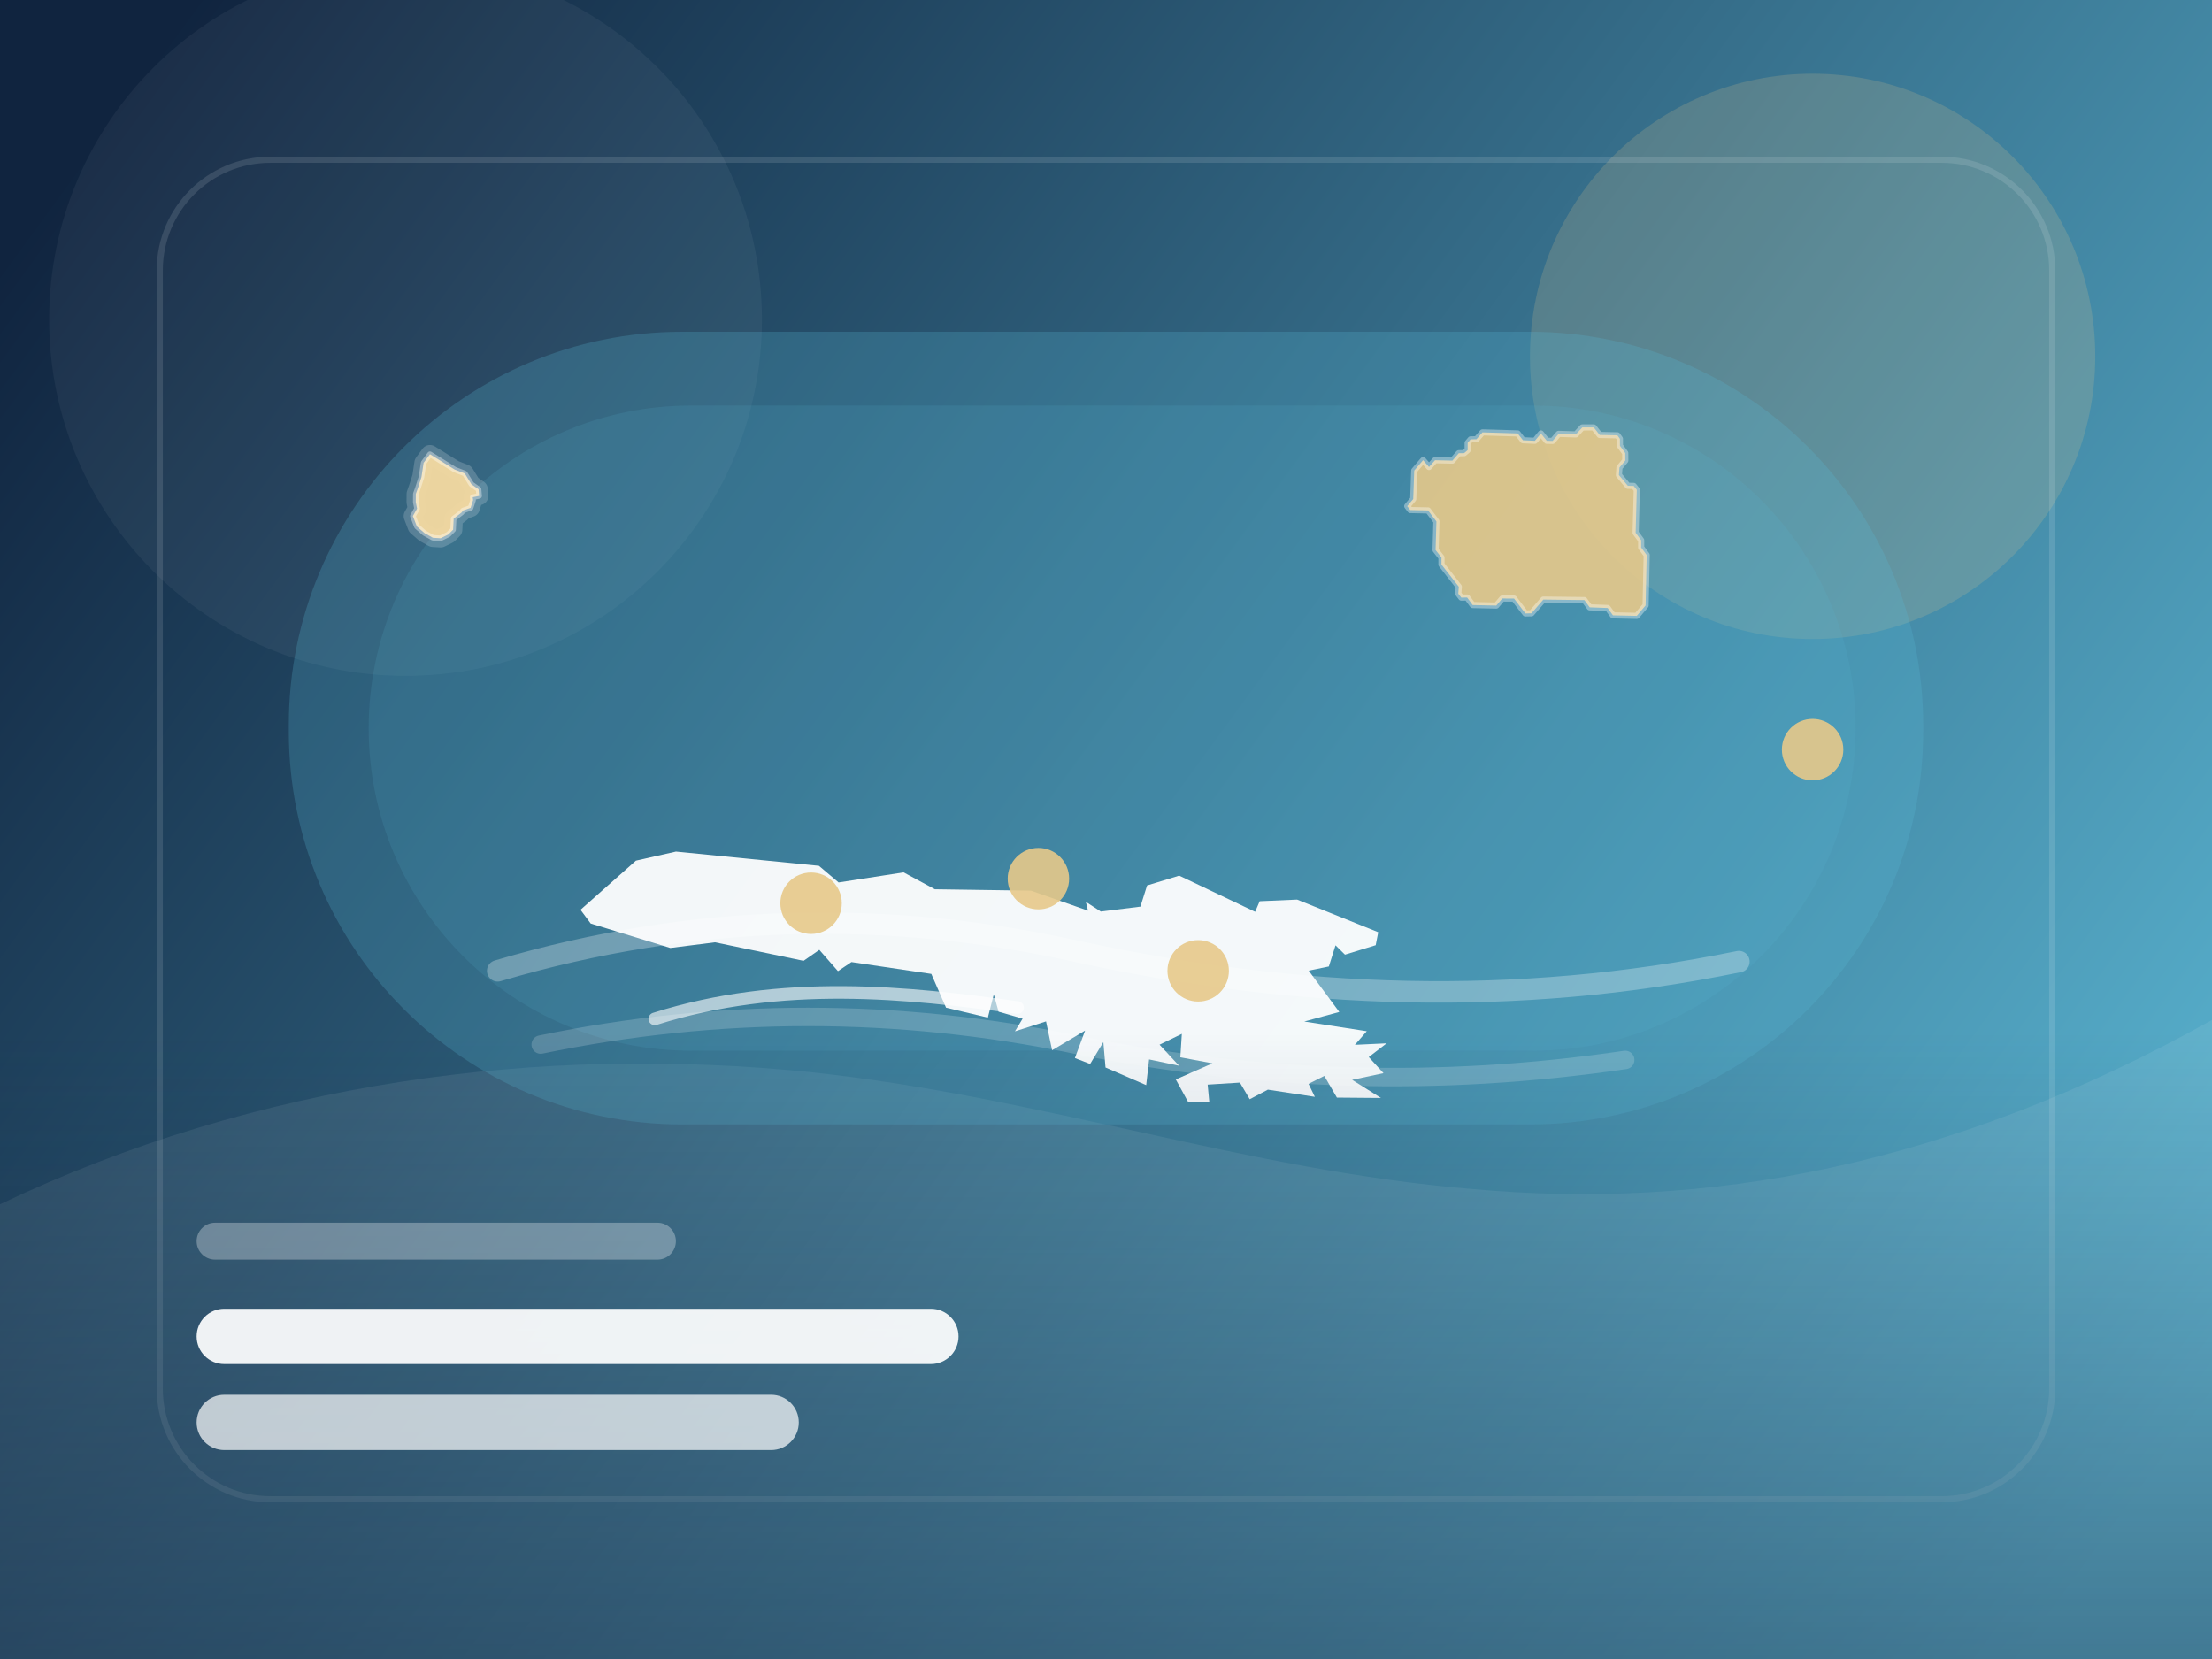
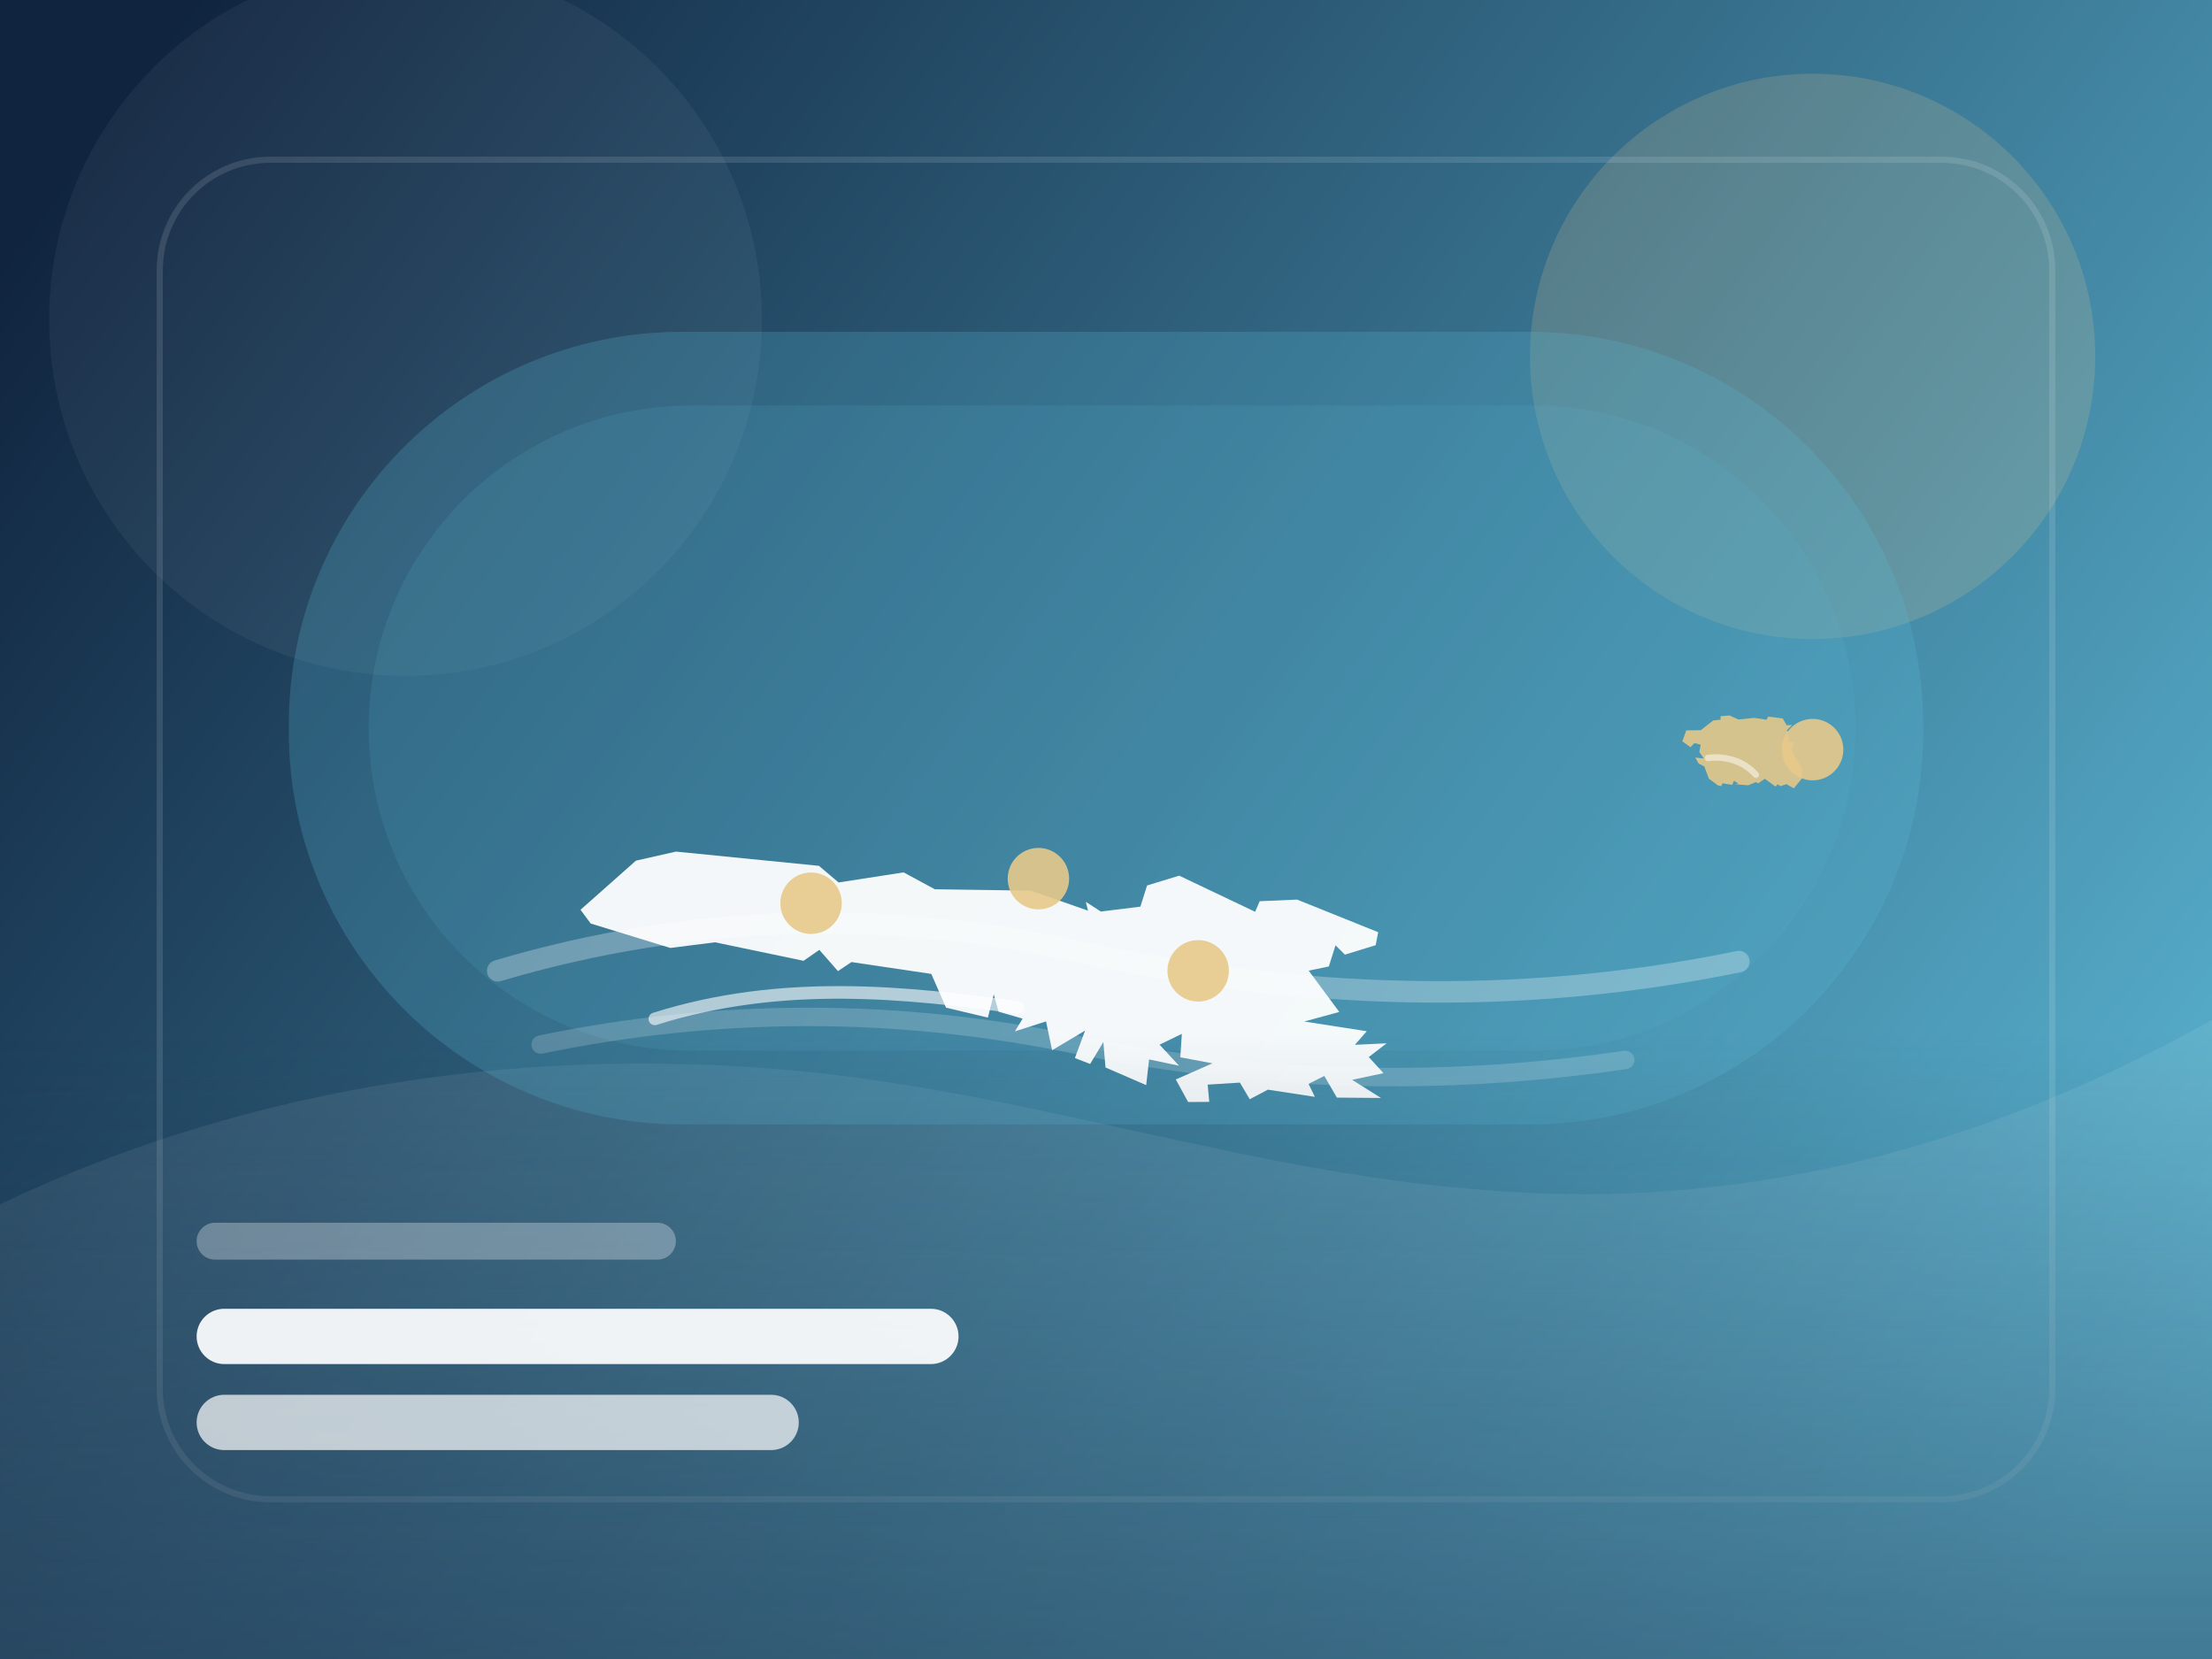
<svg xmlns="http://www.w3.org/2000/svg" viewBox="0 0 720 540" fill="none">
  <rect width="720" height="540" fill="url(#bg)" />
  <circle cx="590" cy="116" r="92" fill="#E7C989" opacity="0.18" />
  <circle cx="132" cy="104" r="116" fill="#FFFFFF" opacity="0.05" />
  <path d="M0 392C84 352 176 340 264 349C339 357 406 381 479 387C555 394 634 380 720 332V540H0V392Z" fill="rgba(255,255,255,0.08)" />
  <rect x="94" y="108" width="532" height="258" rx="128" fill="rgba(91,183,212,0.24)" />
  <rect x="120" y="132" width="484" height="210" rx="105" fill="rgba(91,183,212,0.14)" />
  <path d="M162 316C226 297 290 296 352 310C422 325 493 328 566 313" fill="none" stroke="rgba(255,255,255,0.28)" stroke-width="7" stroke-linecap="round" />
  <path d="M176 340C234 328 292 328 350 340C409 352 468 354 529 345" fill="none" stroke="rgba(255,255,255,0.18)" stroke-width="6" stroke-linecap="round" />
  <g transform="translate(150 166) scale(0.41)">
    <path d="M95.0 317.4 L103.1 328.3 L166.3 347.7 L201.8 343.2 L272.1 357.9 L284.6 349.2 L299.4 366.1 L310.1 358.9 L373.5 368.3 L385.2 395.1 L418.4 403.0 L423.1 384.6 L426.9 398.3 L446.0 403.8 L439.9 413.9 L464.6 406.0 L469.4 428.9 L495.6 413.3 L487.5 435.1 L499.6 439.8 L510.1 422.4 L511.8 442.6 L544.1 456.6 L546.4 436.2 L570.2 441.2 L554.7 424.5 L572.4 415.9 L571.2 434.5 L596.7 439.3 L567.6 452.1 L577.4 470.0 L594.2 469.9 L592.9 456.2 L618.5 454.6 L626.3 467.8 L640.7 460.2 L678.0 465.9 L673.0 455.6 L685.5 449.3 L695.5 466.5 L730.5 466.8 L707.6 452.4 L732.5 447.1 L720.8 434.3 L735.0 423.4 L709.8 424.6 L719.2 413.8 L669.6 406.1 L697.4 398.5 L673.1 365.7 L689.1 362.4 L694.4 345.6 L701.9 353.0 L726.3 345.5 L728.3 335.2 L663.9 309.3 L634.2 310.6 L630.6 319.0 L570.3 290.3 L544.8 298.1 L539.5 314.9 L508.1 318.8 L496.2 311.1 L497.9 318.1 L452.6 302.2 L376.3 301.1 L351.5 287.7 L299.9 295.7 L284.3 282.5 L170.8 271.2 L139.0 278.4 L95.0 317.4 Z" fill="rgba(255,255,255,0.94)" />
    <path d="M154 404C255 372 355 383 442 395" fill="none" stroke="rgba(255,255,255,0.6)" stroke-width="10" stroke-linecap="round" />
  </g>
-   <g transform="translate(175.3333 132) scale(0.02534227)">
-     <path d="M -1396.39 625.44 L -1477.99 736.23 L -1505.19 917.21 L -1551.58 1061.82 L -1577.98 1135.4 L -1578.78 1240.27 L -1561.98 1323.99 L -1615.58 1419.56 L -1564.38 1553.18 L -1465.99 1638.59 L -1357.99 1698.64 L -1258.8 1704.56 L -1159.6 1655.51 L -1098.8 1594.62 L -1091.6 1451.69 L -990.81 1374.73 L -970.01 1347.67 L -874.01 1313.84 L -842.02 1213.21 L -846.82 1177.69 L -764.42 1160.77 L -771.62 1076.2 L -863.62 1011.08 L -948.41 873.23 L -1077.21 823.34 L -1396.39 625.44 Z" fill="none" stroke="rgba(255,255,255,0.18)" stroke-width="6" stroke-linejoin="round" vector-effect="non-scaling-stroke" />
-     <path d="M -1396.39 625.44 L -1477.99 736.23 L -1505.19 917.21 L -1551.58 1061.82 L -1577.98 1135.4 L -1578.78 1240.27 L -1561.98 1323.99 L -1615.58 1419.56 L -1564.38 1553.18 L -1465.99 1638.59 L -1357.99 1698.64 L -1258.8 1704.56 L -1159.6 1655.51 L -1098.8 1594.62 L -1091.6 1451.69 L -990.81 1374.73 L -970.01 1347.67 L -874.01 1313.84 L -842.02 1213.21 L -846.82 1177.69 L -764.42 1160.77 L -771.62 1076.2 L -863.62 1011.08 L -948.41 873.23 L -1077.21 823.34 L -1396.39 625.44 Z" fill="#F2D8A0" opacity="0.96" />
-     <path d="M -1396.39 625.44 L -1477.99 736.23 L -1505.19 917.21 L -1551.58 1061.82 L -1577.98 1135.4 L -1578.78 1240.27 L -1561.98 1323.99 L -1615.58 1419.56 L -1564.38 1553.18 L -1465.99 1638.59 L -1357.99 1698.64 L -1258.8 1704.56 L -1159.6 1655.51 L -1098.8 1594.62 L -1091.6 1451.69 L -990.81 1374.73 L -970.01 1347.67 L -874.01 1313.84 L -842.02 1213.21 L -846.82 1177.69 L -764.42 1160.77 L -771.62 1076.2 L -863.62 1011.08 L -948.41 873.23 L -1077.21 823.34 L -1396.39 625.44 Z" fill="none" stroke="rgba(255,255,255,0.38)" stroke-width="1.8" stroke-linejoin="round" vector-effect="non-scaling-stroke" />
-     <path d="M 11155.934 1292.3 L 11194.814 1342.27 L 11423.544 1347.31 L 11530.724 1488.54 L 11519.884 1855.81 L 11595.654 1952.32 L 11595.754 2042.08 L 11818.344 2327.26 L 11811.574 2416.02 L 11850.444 2466.84 L 11925.604 2465.95 L 11996.554 2562.35 L 12299.734 2568.99 L 12376.864 2478.38 L 12527.824 2479.15 L 12673.924 2670.33 L 12751.854 2668.65 L 12903.924 2492.45 L 13431.154 2498.87 L 13499.444 2591.81 L 13730.194 2600.22 L 13798.454 2694.85 L 14104.394 2701.5 L 14217.594 2567.62 L 14231.644 1920.15 L 14160.674 1823.77 L 14160.624 1730.62 L 14089.654 1634.24 L 14104.394 1082.47 L 14064.814 1032.49 L 13989.724 1030.86 L 13874.864 892.88 L 13881.784 796.5 L 13956.794 706.68 L 13956.134 610.13 L 13887.854 517.19 L 13887.734 427.43 L 13855.634 382.7 L 13627.614 377.74 L 13551.834 281.25 L 13404.344 281.42 L 13321.754 371.07 L 13100.684 363.71 L 13023.584 454.32 L 12948.494 452.68 L 12872.664 358.73 L 12795.484 452.73 L 12642.634 445.99 L 12574.254 358.12 L 12122.424 344.83 L 12045.374 432.9 L 11970.204 434.64 L 11932.004 479.52 L 11932.024 572.67 L 11886.374 611.47 L 11818.114 612.51 L 11736.084 707.24 L 11512.874 702.33 L 11435.834 789.54 L 11359.884 701.5 L 11245.964 835.32 L 11233.084 1200.85 L 11155.934 1292.3 Z" fill="#E7C989" opacity="0.9" />
-     <path d="M 11155.934 1292.3 L 11194.814 1342.27 L 11423.544 1347.31 L 11530.724 1488.54 L 11519.884 1855.81 L 11595.654 1952.32 L 11595.754 2042.08 L 11818.344 2327.26 L 11811.574 2416.02 L 11850.444 2466.84 L 11925.604 2465.95 L 11996.554 2562.35 L 12299.734 2568.99 L 12376.864 2478.38 L 12527.824 2479.15 L 12673.924 2670.33 L 12751.854 2668.65 L 12903.924 2492.45 L 13431.154 2498.87 L 13499.444 2591.81 L 13730.194 2600.22 L 13798.454 2694.85 L 14104.394 2701.5 L 14217.594 2567.62 L 14231.644 1920.15 L 14160.674 1823.77 L 14160.624 1730.62 L 14089.654 1634.24 L 14104.394 1082.47 L 14064.814 1032.49 L 13989.724 1030.86 L 13874.864 892.88 L 13881.784 796.5 L 13956.794 706.68 L 13956.134 610.13 L 13887.854 517.19 L 13887.734 427.43 L 13855.634 382.7 L 13627.614 377.74 L 13551.834 281.25 L 13404.344 281.42 L 13321.754 371.07 L 13100.684 363.71 L 13023.584 454.32 L 12948.494 452.68 L 12872.664 358.73 L 12795.484 452.73 L 12642.634 445.99 L 12574.254 358.12 L 12122.424 344.83 L 12045.374 432.9 L 11970.204 434.64 L 11932.004 479.52 L 11932.024 572.67 L 11886.374 611.47 L 11818.114 612.51 L 11736.084 707.24 L 11512.874 702.33 L 11435.834 789.54 L 11359.884 701.5 L 11245.964 835.32 L 11233.084 1200.85 L 11155.934 1292.3 Z" fill="none" stroke="rgba(255,255,255,0.36)" stroke-width="2" stroke-linejoin="round" vector-effect="non-scaling-stroke" />
+   <g transform="translate(350 124) scale(0.26)">
+     <path d="M760.0 451.1 L770.2 458.5 L775.1 453.3 L782.9 455.4 L781.3 464.6 L786.9 472.7 L776.2 471.4 L780.4 479.0 L787.5 482.6 L793.2 497.9 L804.5 506.3 L808.7 507.2 L810.2 503.7 L822.3 505.6 L824.7 500.5 L830.2 504.2 L825.6 504.8 L842.4 506.2 L852.2 502.1 L855.0 503.8 L863.2 498.0 L876.7 507.8 L879.1 504.9 L882.9 507.3 L890.3 504.7 L899.5 510.0 L909.2 498.3 L910.0 486.6 L896.2 460.4 L900.4 453.1 L891.6 451.1 L893.8 448.9 L891.0 441.7 L894.8 441.0 L890.6 437.6 L897.5 430.7 L890.6 431.0 L885.6 422.5 L867.6 420.2 L865.2 424.1 L849.9 421.8 L830.2 423.8 L819.1 418.8 L807.9 419.7 L807.8 424.1 L798.7 425.0 L783.1 437.2 L764.9 437.5 L760.0 451.1 Z" fill="#E7C989" opacity="0.88" />
+     <path d="M792 472C816 469 838 477 852 493" fill="none" stroke="rgba(255,255,255,0.5)" stroke-width="8" stroke-linecap="round" />
  </g>
  <circle cx="264" cy="294" r="10" fill="#E7C989" opacity="0.9" />
  <circle cx="338" cy="286" r="10" fill="#E7C989" opacity="0.9" />
  <circle cx="390" cy="316" r="10" fill="#E7C989" opacity="0.9" />
  <circle cx="590" cy="244" r="10" fill="#E7C989" opacity="0.9" />
  <rect x="52" y="52" width="616" height="436" rx="36" stroke="rgba(255,255,255,0.12)" stroke-width="2" />
  <rect x="0" y="336" width="720" height="204" fill="url(#bottomFade)" />
  <rect x="64" y="398" width="156" height="12" rx="6" fill="rgba(255,255,255,0.3)" />
  <rect x="64" y="426" width="248" height="18" rx="9" fill="rgba(255,255,255,0.92)" />
  <rect x="64" y="454" width="196" height="18" rx="9" fill="rgba(255,255,255,0.7)" />
  <defs>
    <linearGradient id="bg" x1="38" y1="34" x2="684" y2="506" gradientUnits="userSpaceOnUse">
      <stop stop-color="#10243F" />
      <stop offset="1" stop-color="#5BB7D4" />
    </linearGradient>
    <linearGradient id="bottomFade" x1="360" y1="336" x2="360" y2="540" gradientUnits="userSpaceOnUse">
      <stop stop-color="rgba(16,36,63,0)" />
      <stop offset="1" stop-color="rgba(16,36,63,0.44)" />
    </linearGradient>
  </defs>
</svg>
